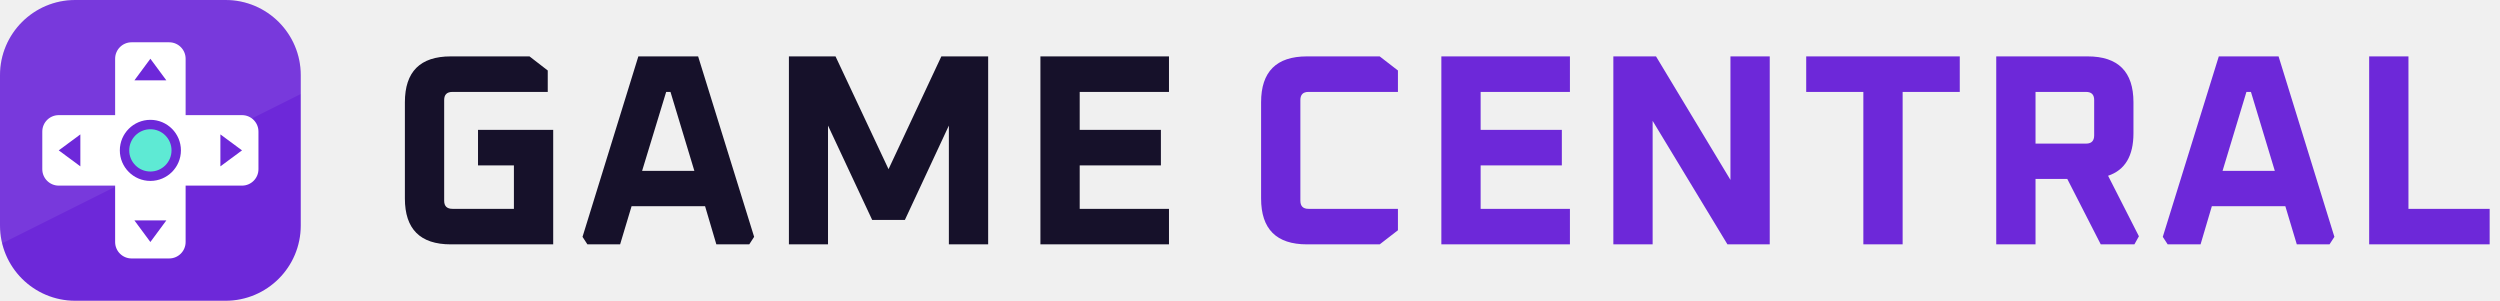
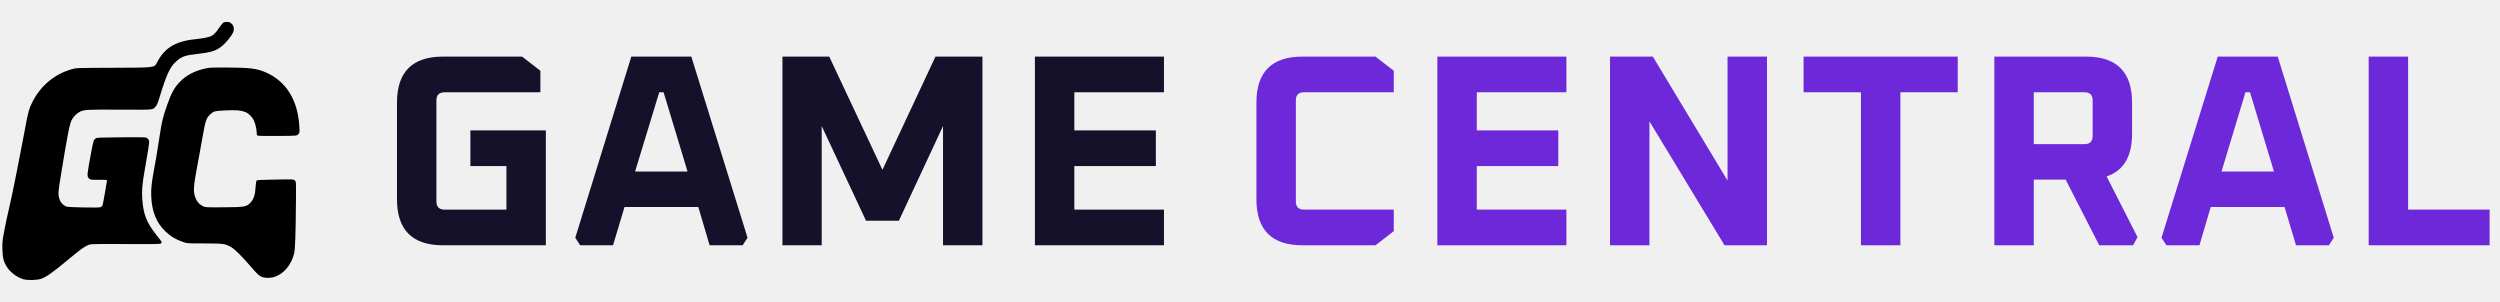
- <svg xmlns="http://www.w3.org/2000/svg" viewBox="0 0 532 64" width="2128" height="256">
-   <rect width="64" height="64" rx="16" fill="#6d28d9" />
-   <path d="M16 0H48A16 16 0 0 1 64 16V20L0 52V16A16 16 0 0 1 16 0Z" fill="#fff" fill-opacity=".08" />
-   <path d="M28 9h8a3.5 3.5 0 0 1 3.5 3.5V24.5H51.5A3.5 3.5 0 0 1 55 28v8a3.5 3.5 0 0 1-3.5 3.5H39.5V51.5A3.5 3.5 0 0 1 36 55h-8a3.5 3.5 0 0 1-3.5-3.5V39.5H12.5A3.5 3.5 0 0 1 9 36v-8a3.5 3.5 0 0 1 3.5-3.5H24.5V12.5A3.5 3.5 0 0 1 28 9z" fill="#fff" />
-   <path d="M32 12.5l3.4 4.6h-6.8zM32 51.5l3.4-4.6h-6.8zM12.5 32l4.6-3.4v6.8zM51.5 32l-4.6-3.4v6.8z" fill="#6d28d9" />
-   <circle cx="32" cy="32" r="6.5" fill="#6d28d9" />
-   <circle cx="32" cy="32" r="4.5" fill="#5eead4" />
-   <g transform="translate(82 12) scale(0.4)">
+ <svg xmlns="http://www.w3.org/2000/svg" viewBox="0 0 530 64" width="2120" height="256">
+   <svg x="0" y="0" width="64" height="64" viewBox="24 24 976 976">
+     <path d="M 100.03,926.858 C 77.927,920.283 55.974,903.587 45.029,885.029 35.268,868.48 32.628,857.751 31.868,831.532 31.268,810.833 31.664,805.072 35.111,784.373 38.655,763.096 49.03,714.206 58.724,673.105 65.151,645.854 93.083,505.307 103.682,446.885 c 11.114,-61.257 14.489,-73.423 26.781,-96.53 27.507,-51.71 71.235,-87.334 126.19,-102.805 14.33,-4.034 14.33,-4.034 140.335,-4.446 126.005,-0.411 126.005,-0.411 133.716,-15.478 25.682,-50.182 61.039,-71.082 131.558,-77.765 17.004,-1.612 33.73,-4.938 42.739,-8.501 8.648,-3.42 16.518,-11.149 26.494,-26.017 5.712,-8.514 12.122,-16.618 14.243,-18.008 5.68,-3.722 18.345,-3.503 23.628,0.408 8.044,5.955 11.12,12.227 10.481,21.369 -0.496,7.103 -1.771,10.053 -9.234,21.369 -10.152,15.396 -27.634,33.184 -39.499,40.195 -16.019,9.464 -30.204,13.169 -66.097,17.267 -44.087,5.033 -54.029,8.539 -72.456,25.549 -19.583,18.076 -30.988,43.116 -53.233,116.875 -5.293,17.548 -8.564,24.718 -13.53,29.652 -9.484,9.424 -3.041,8.947 -114.809,8.487 -108.7,-0.448 -114.022,-0.168 -128.654,6.753 -9.43,4.461 -20.255,14.974 -25.606,24.869 -7.755,14.339 -12.876,40.09 -35.886,180.447 -8.923,54.426 -9.408,61.392 -5.231,75.143 2.602,8.567 4.593,12.008 10.146,17.537 4.22,4.202 9.29,7.587 13.029,8.697 8.337,2.476 104.274,4.243 109.86,2.023 2.187,-0.869 4.966,-3.102 6.176,-4.962 1.215,-1.867 4.874,-19.884 8.17,-40.225 3.284,-20.264 6.32,-38.336 6.748,-40.16 0.778,-3.316 0.778,-3.316 -26.401,-3.316 -27.179,0 -27.179,0 -31.714,-4.535 -7.007,-7.007 -6.889,-8.364 7.471,-86.101 3.294,-17.832 6.947,-34.275 8.116,-36.54 1.17,-2.265 4.116,-5.328 6.548,-6.806 4.086,-2.485 10.243,-2.743 81.353,-3.414 60.372,-0.57 77.938,-0.321 81.607,1.157 6.292,2.534 9.854,8.341 9.57,15.6 -0.242,6.165 -5.192,36.672 -15.032,92.639 -7.524,42.79 -9.203,63.519 -7.302,90.127 3.572,49.987 13.752,75.907 45.637,116.197 19.589,24.753 18.626,23.081 15.359,26.691 -2.734,3.021 -3.296,3.034 -115.515,2.664 -112.768,-0.372 -112.768,-0.372 -122.347,4.083 -12.822,5.963 -25.685,15.467 -63.371,46.823 -49.241,40.97 -67.564,53.974 -86.301,61.247 -12.144,4.714 -44.099,5.668 -57.389,1.714 z m 769.295,-8.27 c -9.334,-4.498 -15.026,-9.96 -36.865,-35.372 -28.796,-33.508 -51.255,-55.312 -63.533,-61.679 -19.094,-9.902 -22.667,-10.346 -84.557,-10.514 -55.265,-0.15 -55.265,-0.15 -67.792,-4.362 -23.289,-7.832 -40.999,-18.43 -58.009,-34.714 -29.128,-27.885 -43.757,-64.311 -45.614,-113.58 -0.845,-22.413 1.068,-42.605 7.119,-75.161 7.955,-42.8 11.929,-66.504 19.888,-118.637 7.605,-49.816 10.169,-60.423 24.576,-101.688 12.886,-36.907 22.675,-54.885 39.732,-72.966 21.531,-22.824 50.274,-37.747 87.2,-45.273 11.012,-2.244 20.292,-2.575 66.587,-2.37 73.436,0.325 95.77,3.066 124.091,15.229 67.081,28.809 105.276,90.417 109.713,176.963 0.95,18.528 0.95,18.528 -3.563,23.58 -4.513,5.052 -4.513,5.052 -66.542,5.467 -41.89,0.28 -62.983,-0.096 -64.967,-1.157 -2.334,-1.249 -2.937,-3.089 -2.937,-8.951 0,-10.978 -4.036,-28.881 -8.87,-39.344 -5.843,-12.648 -17.348,-23.957 -28.689,-28.2 -14.434,-5.4 -29.385,-6.556 -63.624,-4.916 -34.415,1.648 -37.75,2.489 -48.248,12.165 -13.836,12.754 -16.231,19.789 -25.949,76.247 -4.081,23.706 -11.034,61.933 -15.452,84.948 -11.014,57.376 -13.518,77.867 -11.345,92.811 3.063,21.066 12.505,35.635 28.038,43.263 8.342,4.097 8.342,4.097 64.805,3.814 69.922,-0.351 76.272,-1.4 88.917,-14.698 11.022,-11.591 15.585,-25.654 17.052,-52.56 0.629,-11.526 1.524,-16.711 3.223,-18.664 2.178,-2.505 6.66,-2.779 60.68,-3.715 58.328,-1.01 58.328,-1.01 62.634,2.704 4.306,3.714 4.306,3.714 3.814,64.624 -0.896,110.872 -2.539,157.946 -5.995,171.773 -9.143,36.576 -32.228,64.505 -62.042,75.059 -13.8,4.885 -33.193,4.829 -43.475,-0.126 z" fill="#000" />
+   </svg>
+   <g transform="translate(80 12) scale(0.4)">
    <path d="M10.4 75.6V24.4Q10.4 0 34.8 0H76.7L86.4 7.5V18.9H35.7Q31.3 18.9 31.3 23.2V76.8Q31.3 81.1 35.7 81.1H68.4V58H49.3V39.1H89.3V100H34.8Q10.4 100 10.4 75.6ZM104.9 96 134.6 0H166.4L196.2 96L193.6 100H176.1L170.1 79.7H131L124.9 100H107.5ZM136.6 60.9H164.4L151.7 18.9H149.4ZM214.7 100V0H239.5L267.7 60L295.8 0H320.7V100H299.8V36.8L276.4 87H259L235.5 36.8V100ZM348.5 100V0H416.9V18.9H369.4V39.1H412.6V58H369.4V81.1H416.9V100Z" fill="#16112a" />
    <path d="M465.9 75.6V24.4Q465.9 0 490.3 0H529L538.7 7.5V18.9H491.1Q486.8 18.9 486.8 23.2V76.8Q486.8 81.1 491.1 81.1H538.7V92.5L529 100H490.3Q465.9 100 465.9 75.6ZM561.8 100V0H630.2V18.9H582.7V39.1H625.9V58H582.7V81.1H630.2V100ZM653.3 100V0H676L715.6 65.7V0H736.5V100H714L674.2 34.3V100ZM755.9 18.9V0H837.6V18.9H807.2V100H786.3V18.9ZM857 100V0H905.6Q930 0 930 24.4V40.9Q930 59 916.5 63.5L932.9 95.7L930.5 100H912.6L894.8 65.2H877.9V100ZM877.9 46.4H904.8Q909.1 46.4 909.1 42V23.2Q909.1 18.9 904.8 18.9H877.9ZM945.6 96 975.4 0H1007.2L1036.9 96L1034.3 100H1016.9L1010.8 79.7H971.7L965.7 100H948.2ZM977.4 60.9H1005.2L992.5 18.9H990.1ZM1055.4 100V0H1076.3V81.1H1119.5V100Z" fill="#6d28d9" />
  </g>
</svg>
